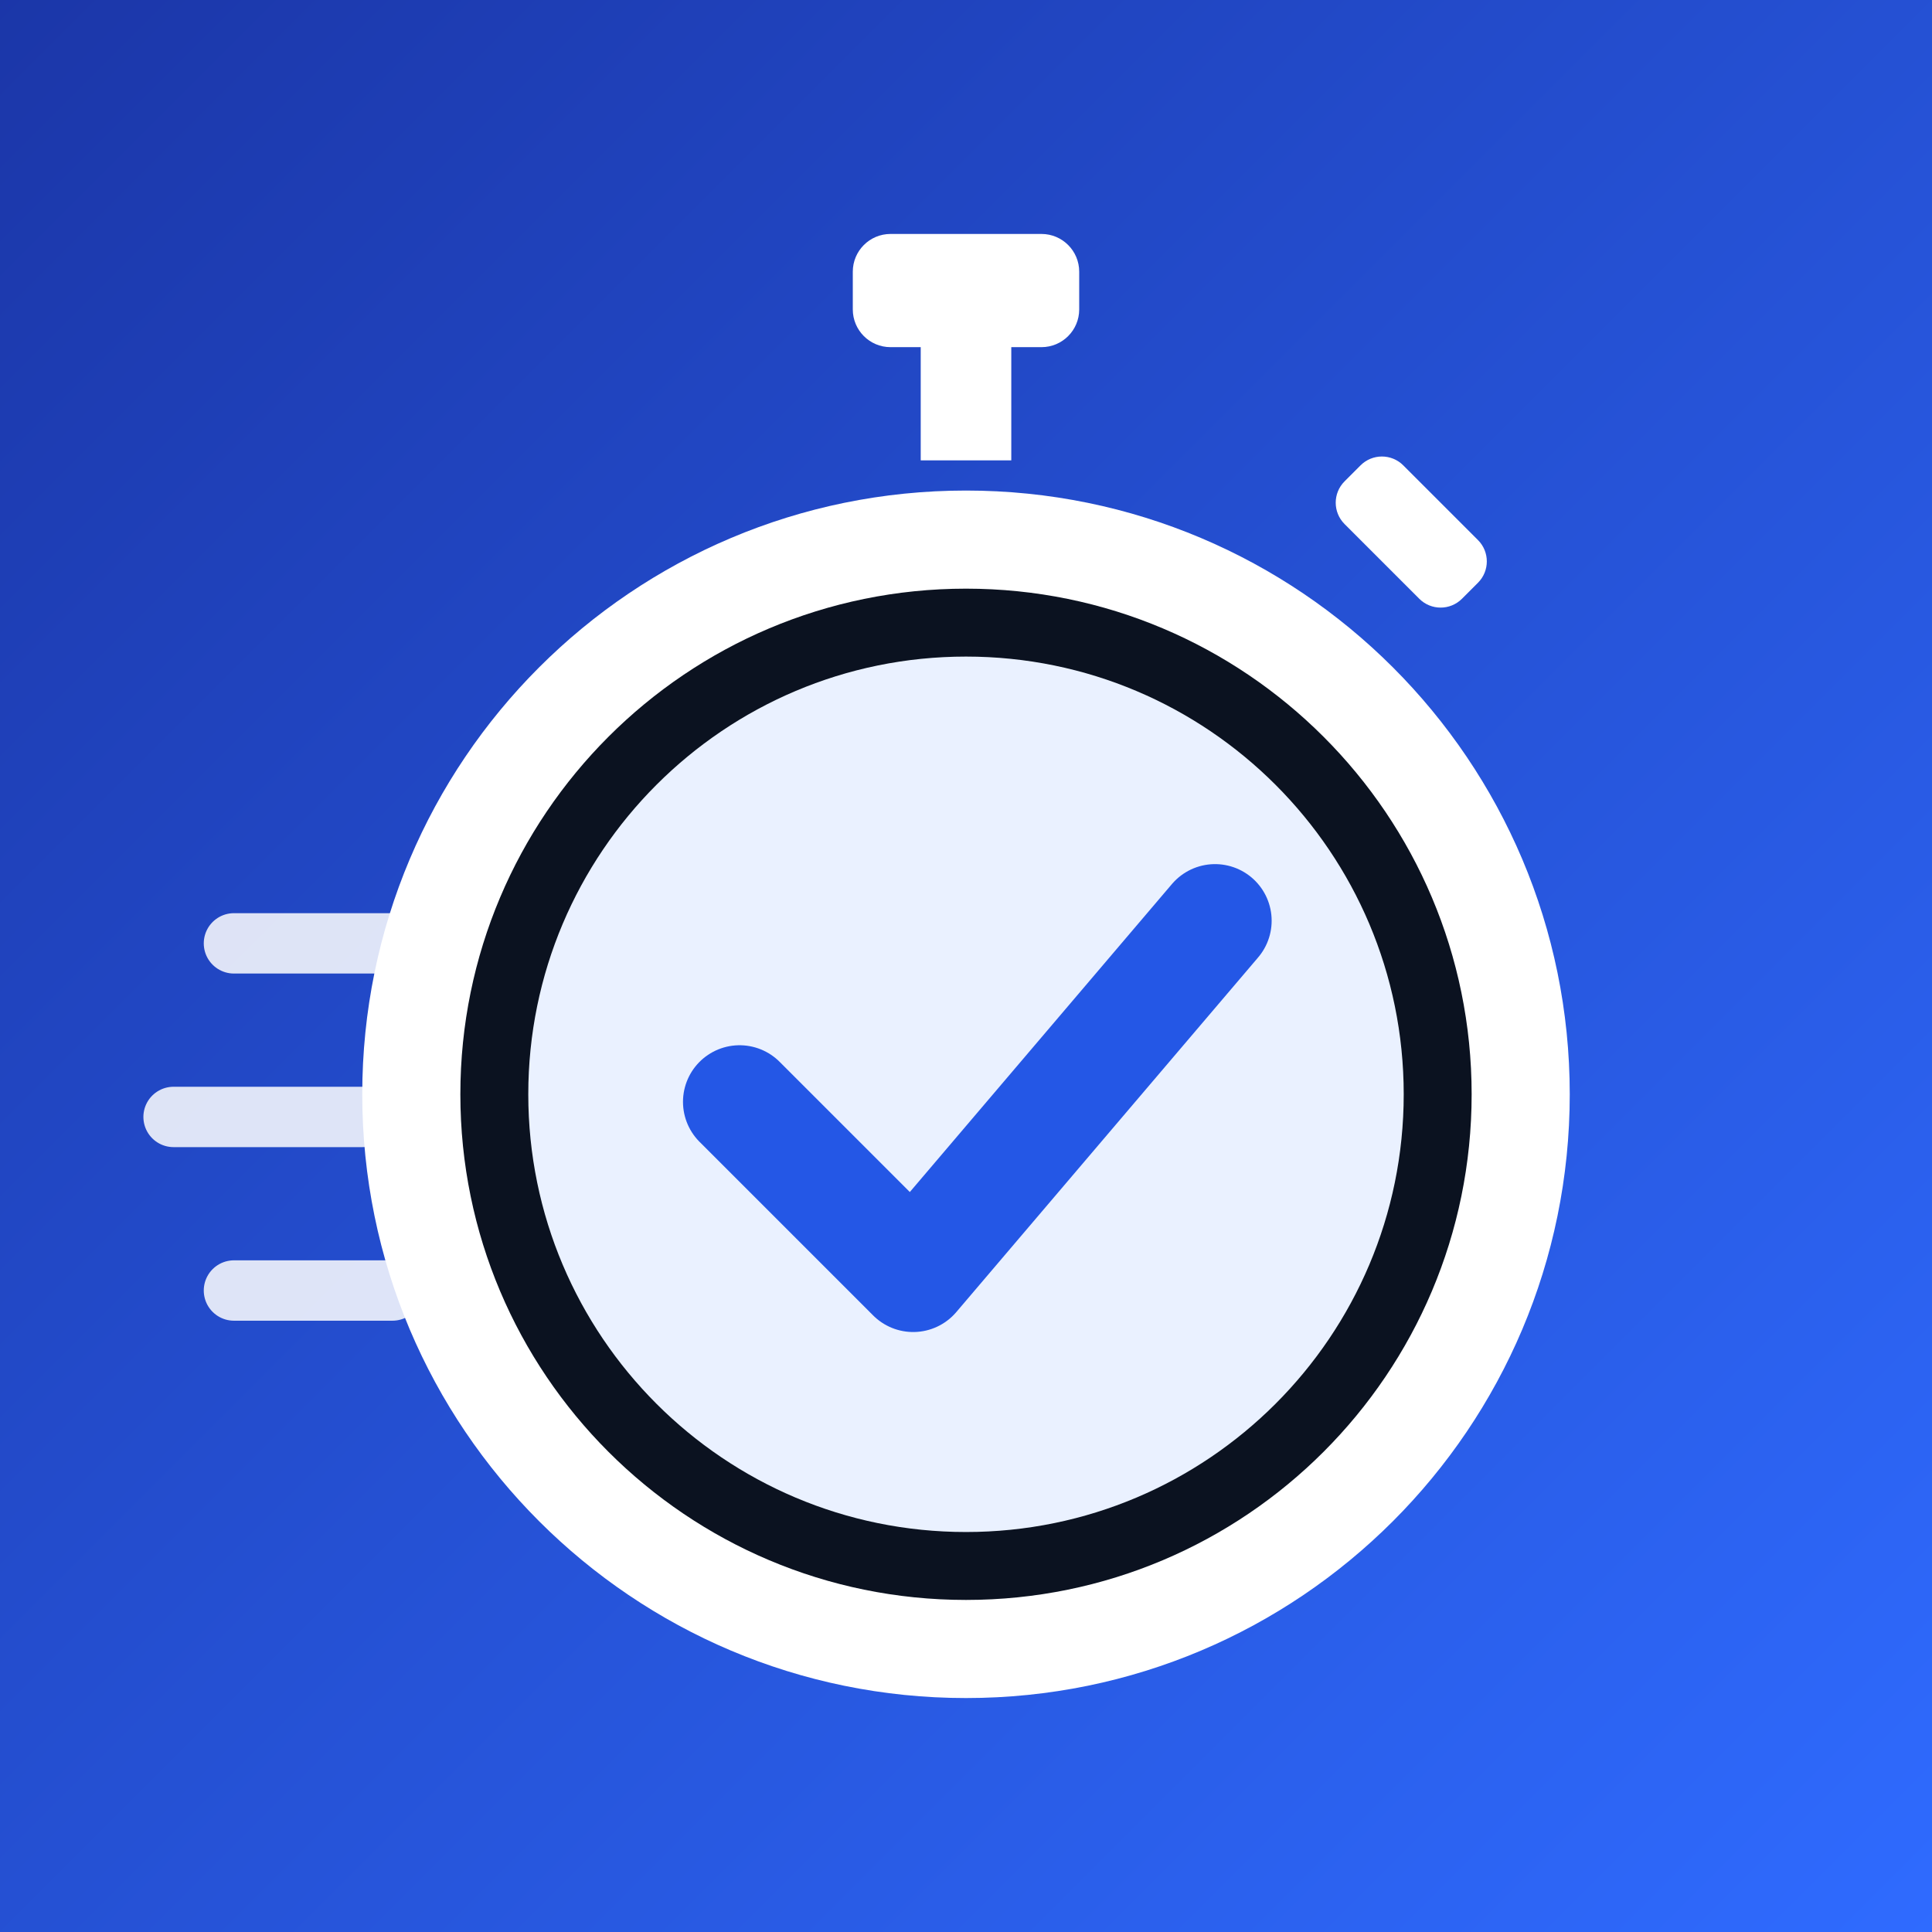
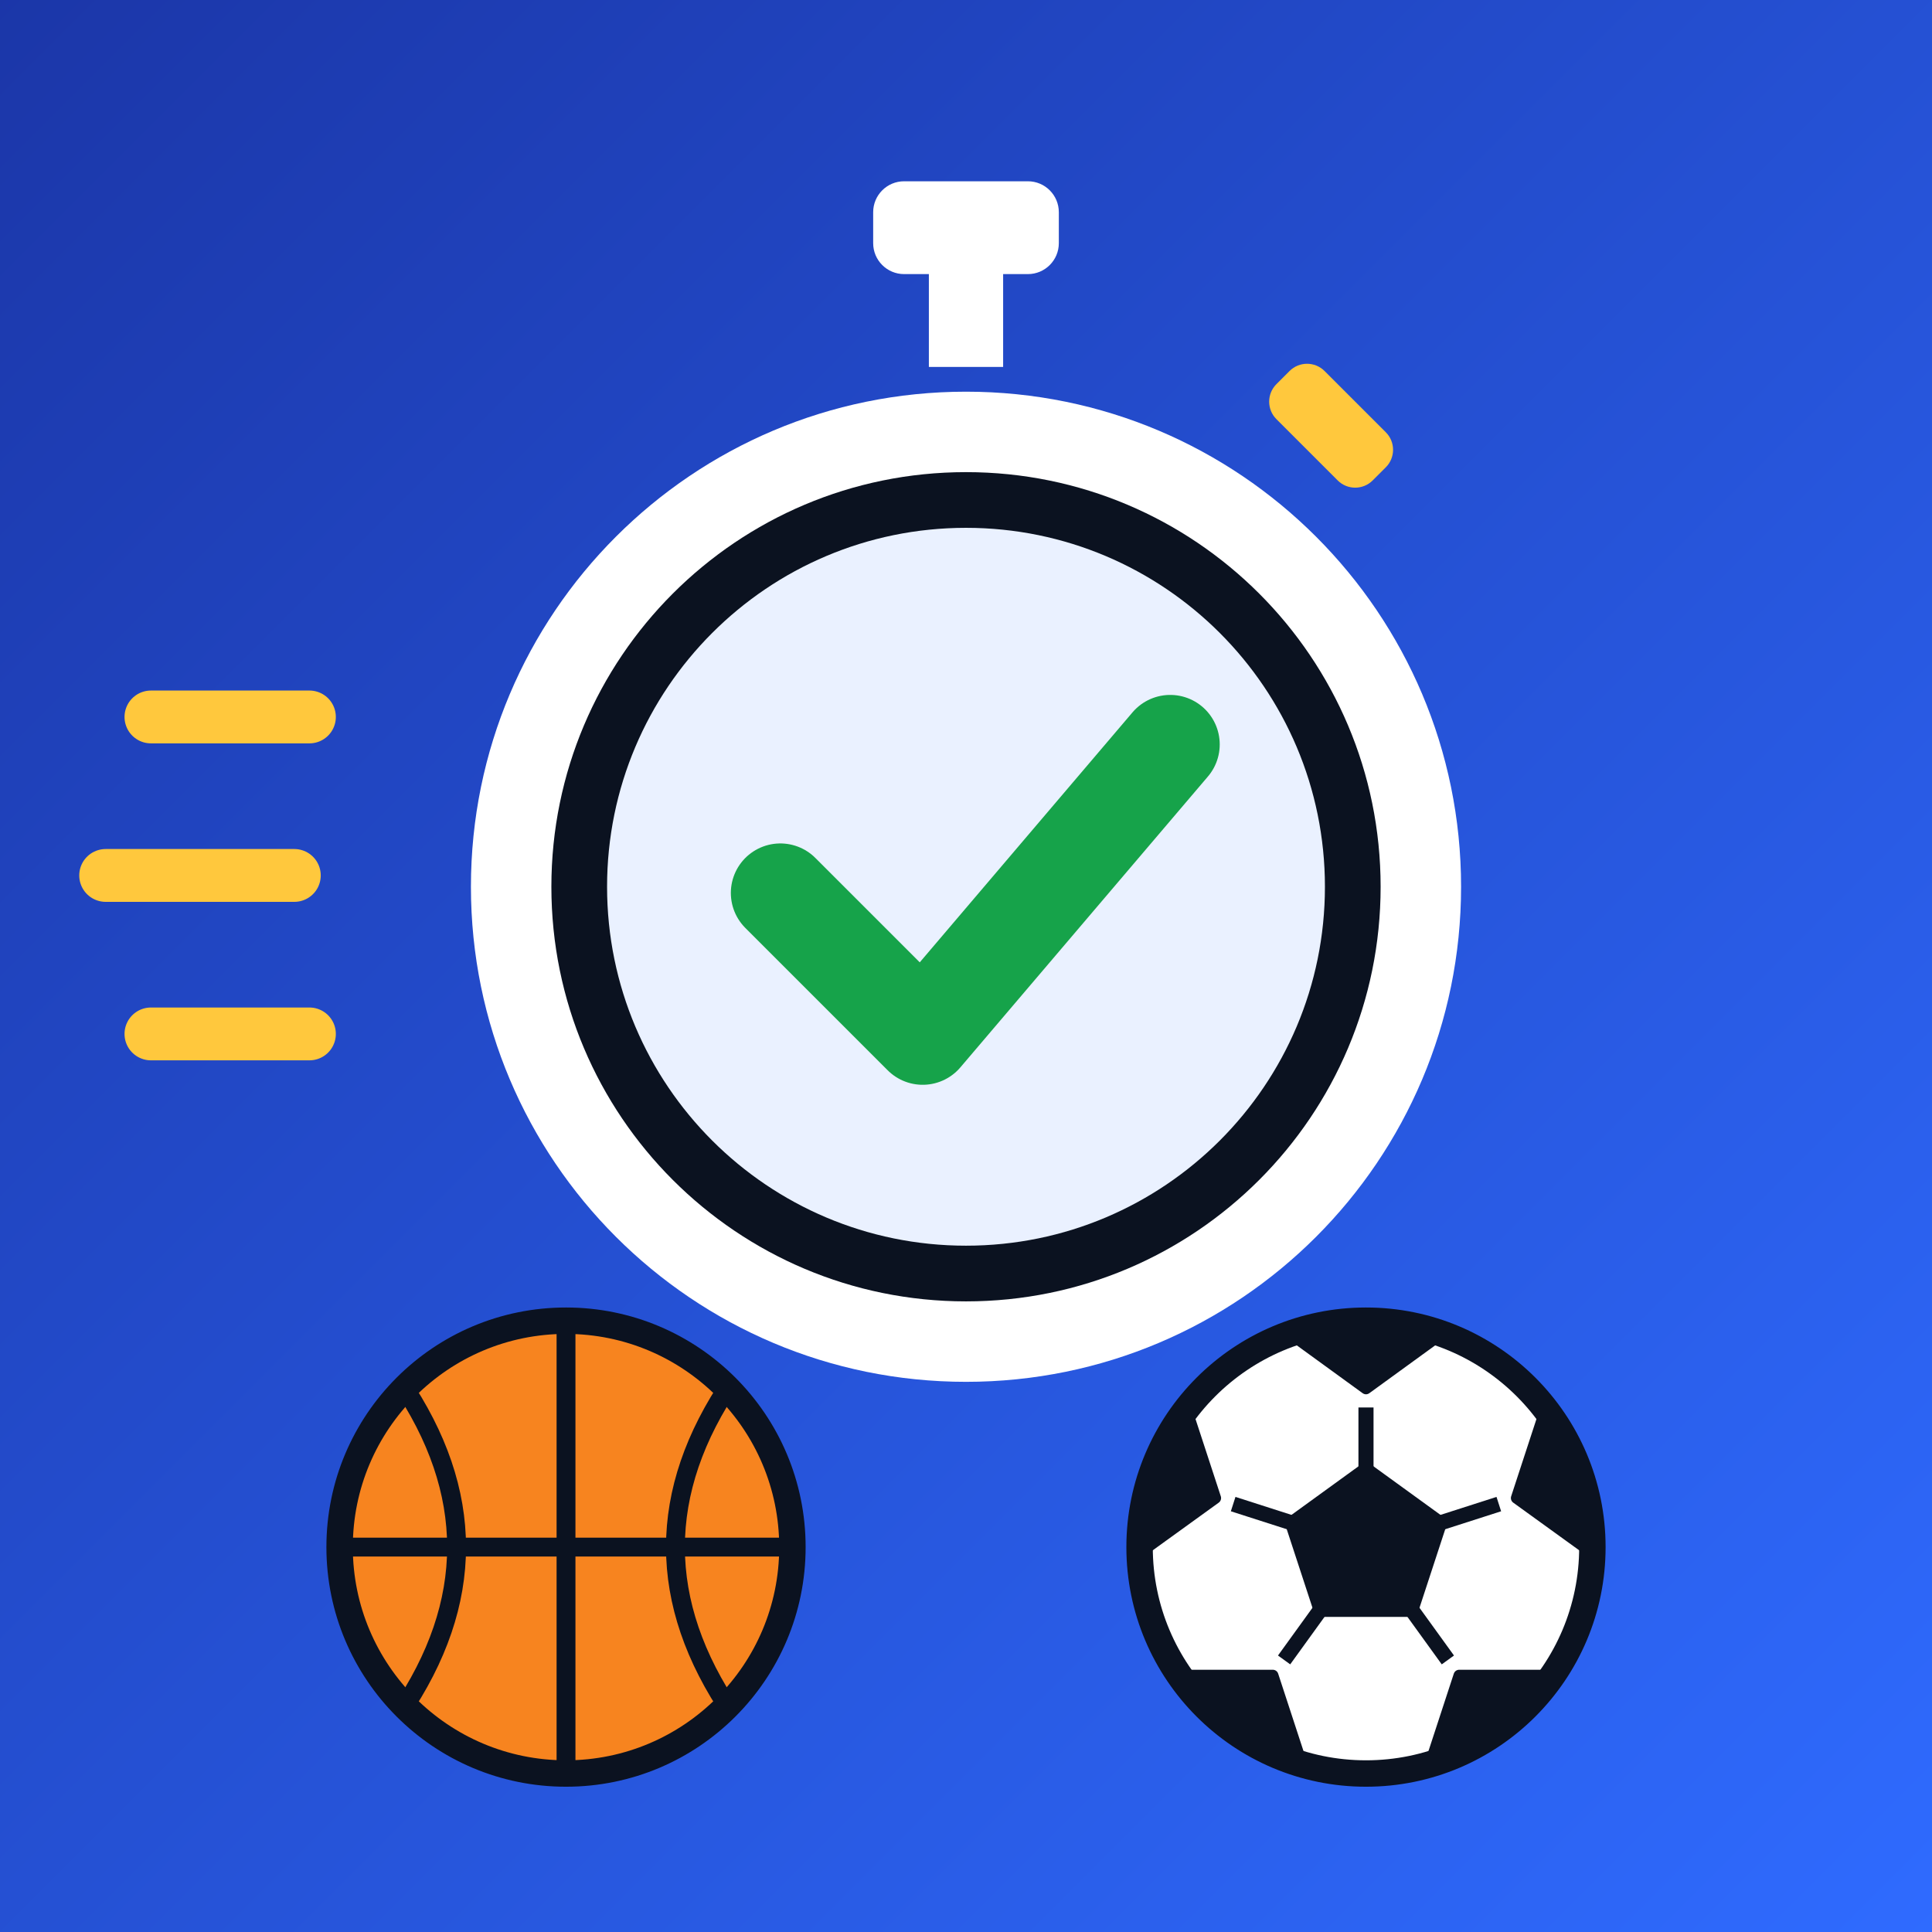
<svg xmlns="http://www.w3.org/2000/svg" viewBox="0 0 512 512" width="512" height="512">
  <defs>
    <linearGradient id="bg" x1="0" y1="0" x2="1" y2="1">
      <stop offset="0" stop-color="#1B36A8" />
      <stop offset="1" stop-color="#2F6BFF" />
    </linearGradient>
  </defs>
  <rect width="512" height="512" fill="url(#bg)" />
-   <g stroke="#FFFFFF" stroke-opacity=".85" stroke-width="16" stroke-linecap="round">
-     <line x1="62" y1="250" x2="104" y2="250" />
-     <line x1="46" y1="296" x2="96" y2="296" />
-     <line x1="62" y1="342" x2="104" y2="342" />
+   <g stroke="#FFC83D" stroke-width="14" stroke-linecap="round">
+     <line x1="40" y1="190" x2="82" y2="190" />
+     <line x1="28" y1="232" x2="78" y2="232" />
+     <line x1="40" y1="274" x2="82" y2="274" />
  </g>
-   <rect x="226" y="62" width="60" height="30" rx="10" fill="#FFFFFF" />
-   <rect x="244" y="88" width="24" height="34" fill="#FFFFFF" />
-   <rect x="352" y="130" width="44" height="22" rx="8" fill="#FFFFFF" transform="rotate(45 374 141)" />
-   <circle cx="256" cy="290" r="160" fill="#FFFFFF" />
-   <circle cx="256" cy="290" r="134" fill="#0B1220" />
-   <circle cx="256" cy="290" r="116" fill="#EAF1FF" />
-   <path d="M196 292 L242 338 L322 244" fill="none" stroke="#2457E6" stroke-width="30" stroke-linecap="round" stroke-linejoin="round" />
+   <g transform="translate(256 235) scale(.82) translate(-256 -290)">
+     <rect x="226" y="62" width="60" height="30" rx="10" fill="#FFFFFF" />
+     <rect x="244" y="88" width="24" height="34" fill="#FFFFFF" />
+     <rect x="352" y="130" width="44" height="22" rx="8" fill="#FFC83D" transform="rotate(45 374 141)" />
+     <circle cx="256" cy="290" r="160" fill="#FFFFFF" />
+     <circle cx="256" cy="290" r="134" fill="#0B1220" />
+     <circle cx="256" cy="290" r="116" fill="#EAF1FF" />
+     <path d="M196 292 L242 338 L322 244" fill="none" stroke="#16A34A" stroke-width="32" stroke-linecap="round" stroke-linejoin="round" />
+   </g>
+   <g>
+     <clipPath id="cb">
+       <circle cx="150" cy="410" r="60" />
+     </clipPath>
+     <circle cx="150" cy="410" r="60" fill="#F7841F" />
+     <g clip-path="url(#cb)" fill="none" stroke="#0B1220" stroke-width="5" stroke-linecap="round">
+       <line x1="150" y1="350" x2="150" y2="470" />
+       <line x1="90" y1="410" x2="210" y2="410" />
+       <path d="M106 366 Q136 410 106 454" />
+       <path d="M194 366 Q164 410 194 454" />
+     </g>
+     <circle cx="150" cy="410" r="60" fill="none" stroke="#0B1220" stroke-width="7" />
+   </g>
+   <g>
+     <clipPath id="cs">
+       <circle cx="362" cy="410" r="60" />
+     </clipPath>
+     <circle cx="362" cy="410" r="60" fill="#FFFFFF" />
+     <g clip-path="url(#cs)" fill="#0B1220" stroke="#0B1220" stroke-width="3" stroke-linejoin="round">
+       <polygon points="362.0,389.0 382.0,403.5 374.3,427.0 349.7,427.0 342.0,403.5" />
+       <line x1="362.0" y1="390.0" x2="362.0" y2="373.0" stroke-width="4" />
+       <polygon points="362.0,368.0 343.0,354.2 350.2,331.8 373.8,331.8 381.0,354.2" />
+       <line x1="381.0" y1="403.8" x2="397.2" y2="398.6" stroke-width="4" />
+       <polygon points="401.9,397.0 409.2,374.7 432.7,374.7 440.0,397.0 421.0,410.8" />
+       <line x1="373.8" y1="426.2" x2="383.7" y2="439.9" stroke-width="4" />
+       <polygon points="386.7,444.0 410.2,444.0 417.5,466.3 398.4,480.2 379.4,466.3" />
+       <line x1="350.2" y1="426.2" x2="340.3" y2="439.9" stroke-width="4" />
+       <polygon points="337.3,444.0 344.6,466.3 325.6,480.2 306.5,466.3 313.8,444.0" />
+       <line x1="343.0" y1="403.8" x2="326.8" y2="398.6" stroke-width="4" />
+       <polygon points="322.1,397.0 303.0,410.8 284.0,397.0 291.3,374.7 314.8,374.7" />
+     </g>
+     <circle cx="362" cy="410" r="60" fill="none" stroke="#0B1220" stroke-width="7" />
+   </g>
</svg>
